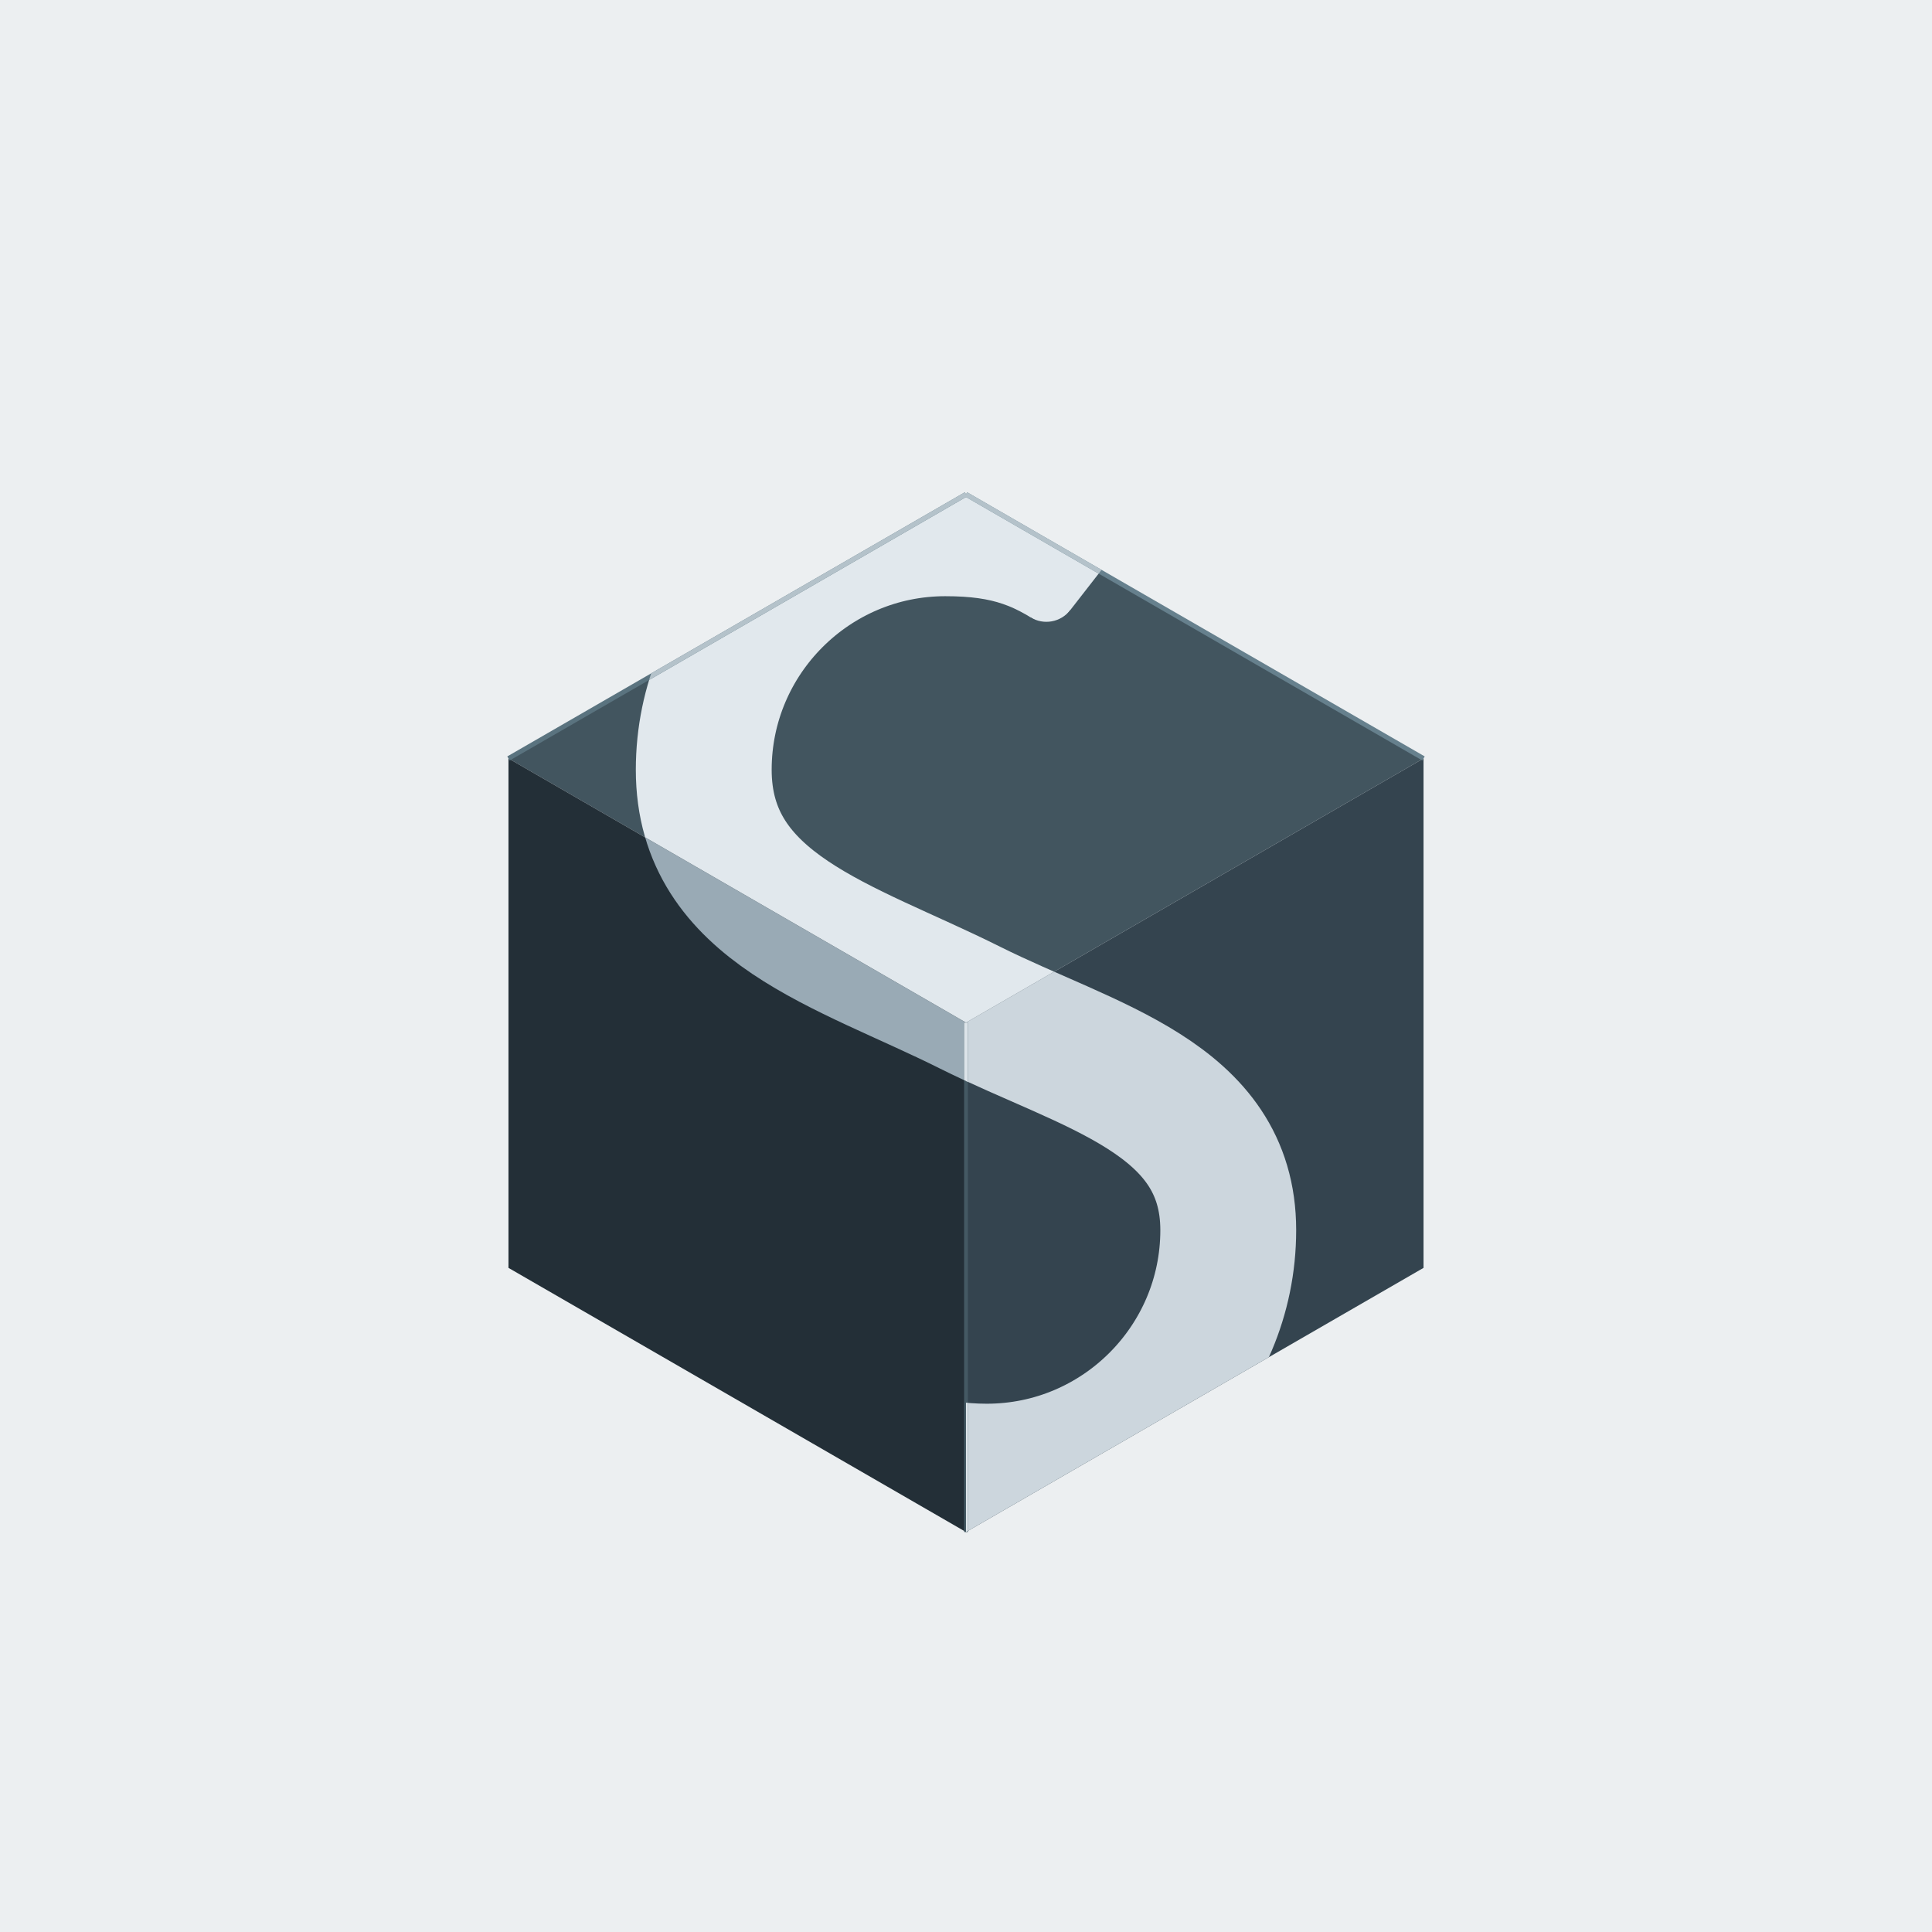
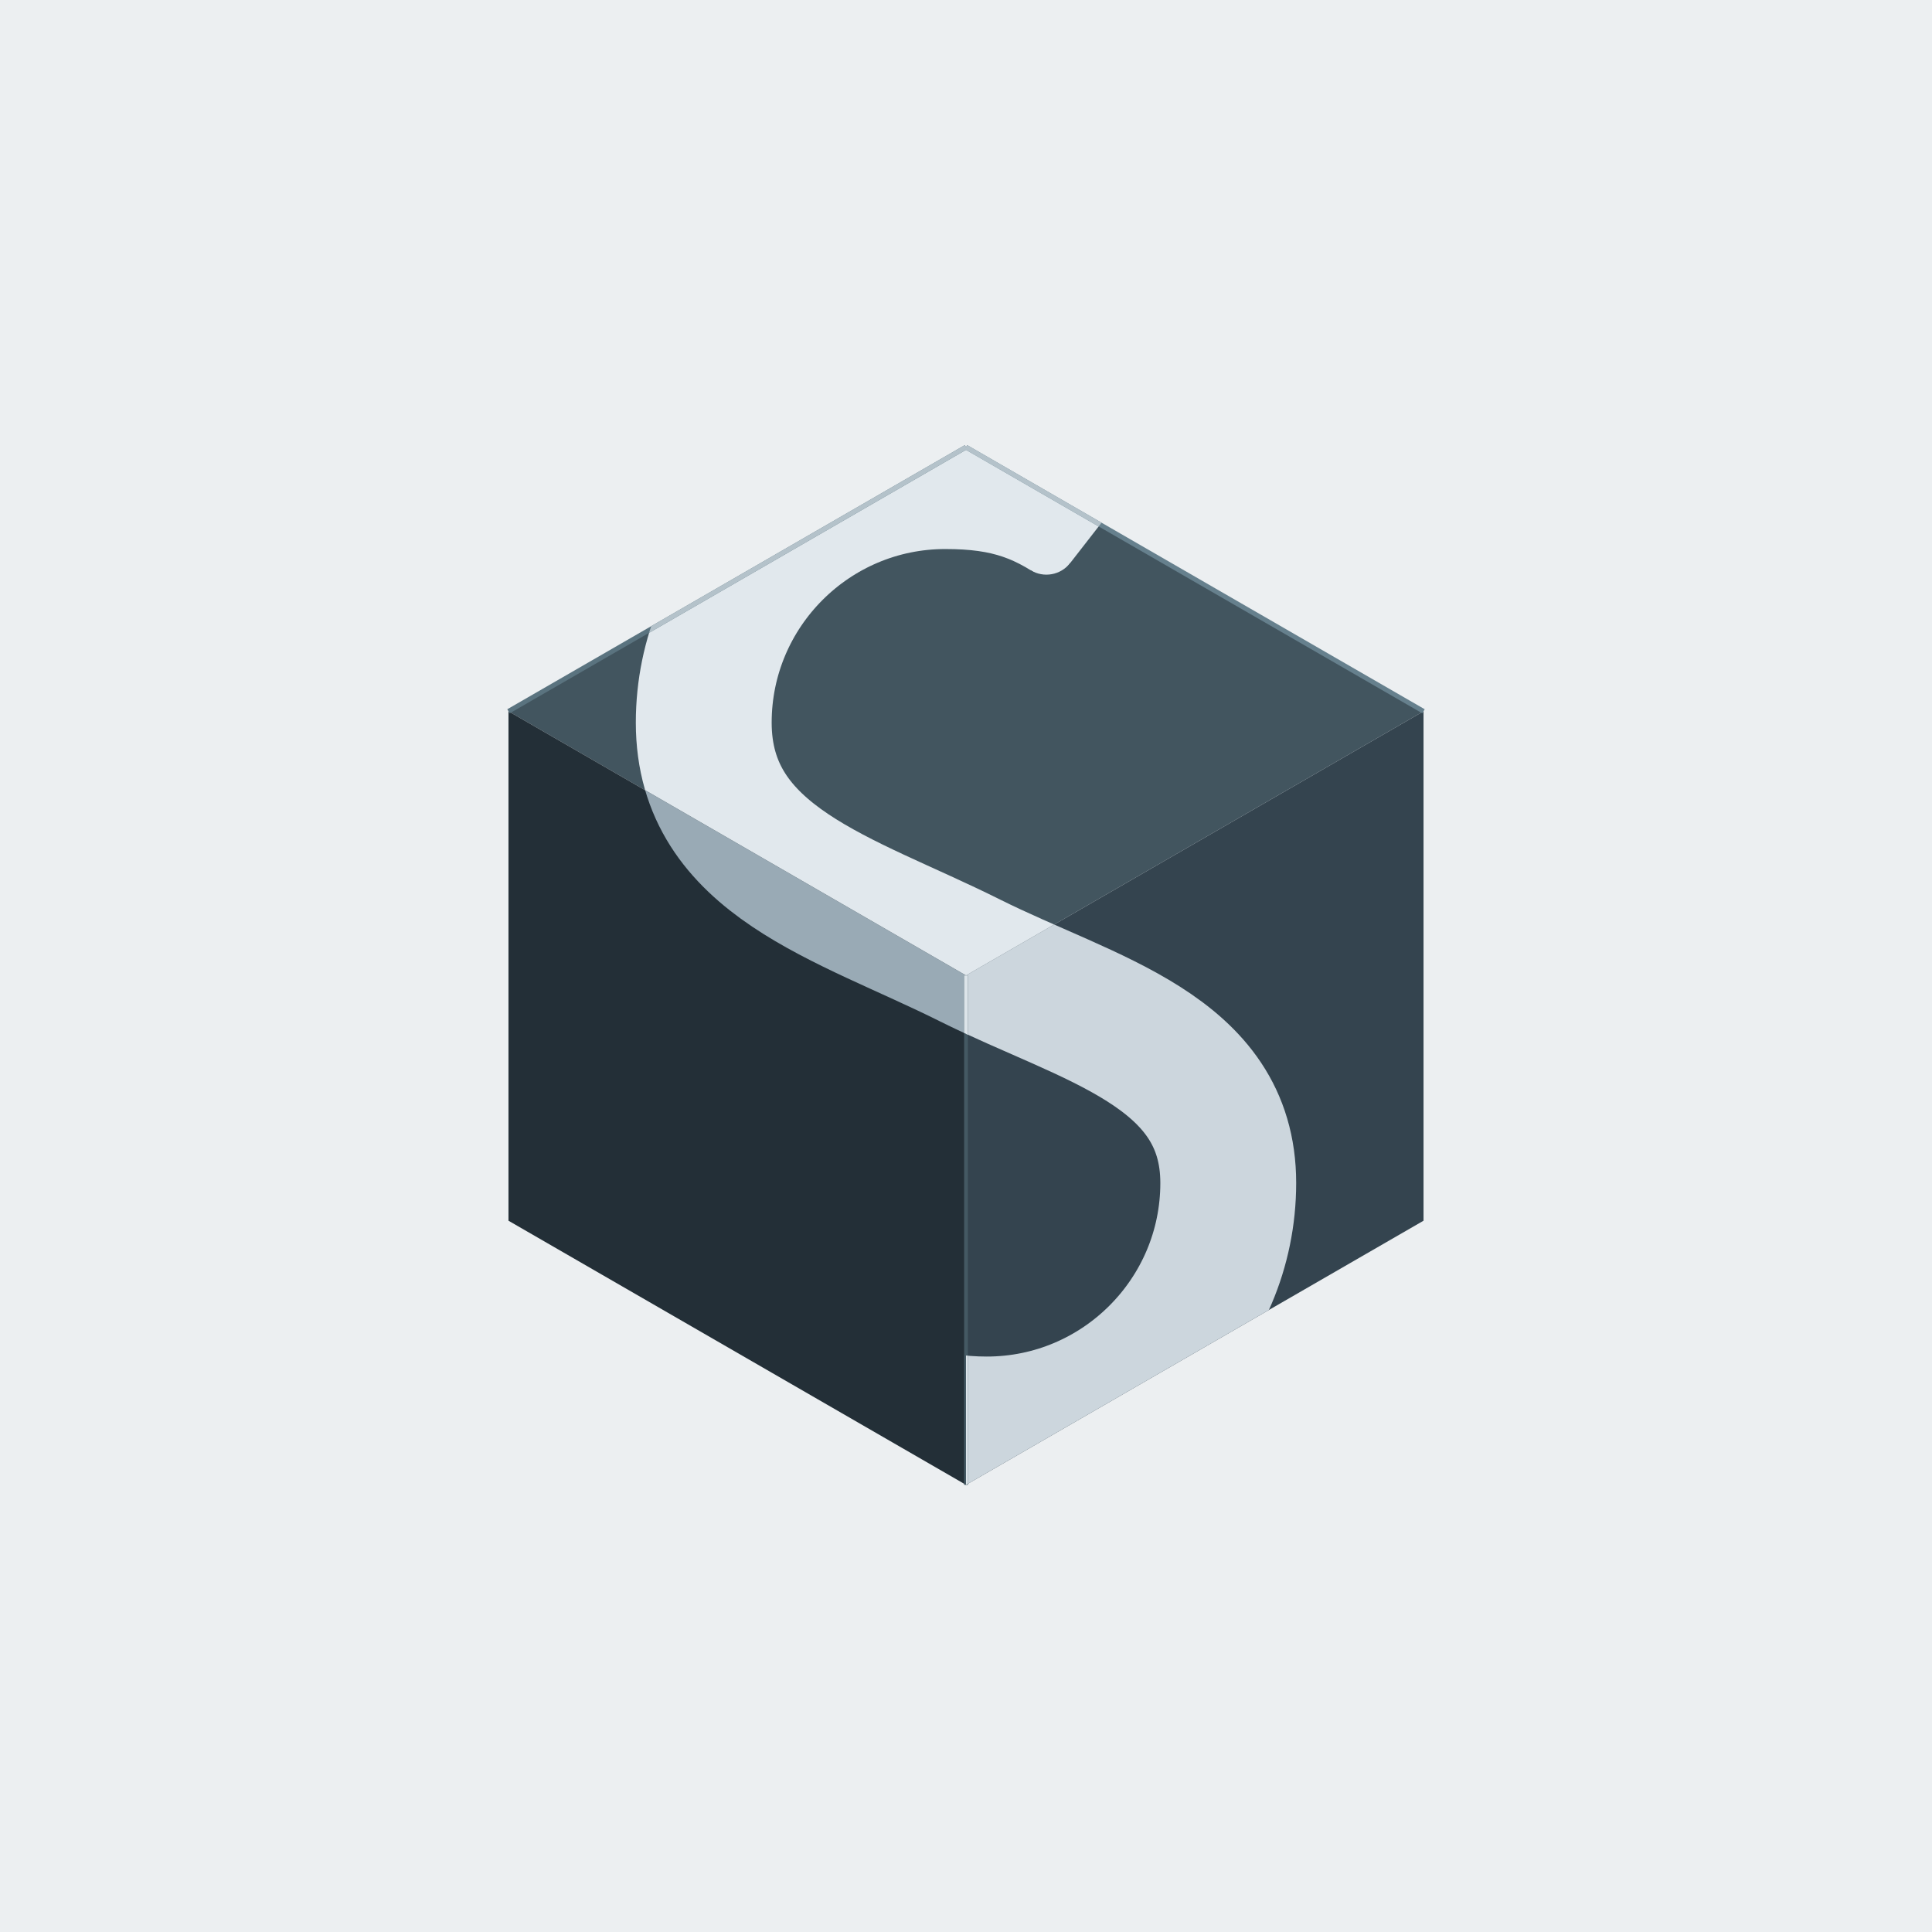
<svg xmlns="http://www.w3.org/2000/svg" viewBox="0 0 1024 1024" width="1024" height="1024">
  <defs>
    <clipPath id="top">
      <path d="M512,262 754.5,402 512,542 269.5,402Z" />
    </clipPath>
    <clipPath id="left">
      <path d="M269.5,402 512,542 512,812 269.5,672Z" />
    </clipPath>
    <clipPath id="right">
      <path d="M512,542 754.5,402 754.5,672 512,812Z" />
    </clipPath>
    <path id="s-full" d="M580.0,307.0 C554.3,287.0 533.6,280.0 501.0,280.0 C430.4,280.0 373.0,337.4 373.0,408.0 C373.0,481.7 448.0,501.0 514.0,534.0 C577.1,565.5 651.0,581.5 651.0,652.0 C651.0,722.6 593.6,780.0 523.0,780.0 C462.1,780.0 414.8,743.8 399.0,685.0" />
    <path id="s-keep" d="M580.0,307.0 C554.3,287.0 533.6,280.0 501.0,280.0 C430.4,280.0 373.0,337.4 373.0,408.0 C373.0,481.7 448.0,501.0 514.0,534.0 C577.1,565.5 651.0,581.5 651.0,652.0 C651.0,722.6 593.6,780.0 523.0,780.0" />
    <mask id="cap-round" maskUnits="userSpaceOnUse" x="0" y="0" width="1024" height="1024">
      <rect width="1024" height="1024" fill="#fff" />
      <path d="M591.91,291.70 A16,16 0 0 0 588.06,268.49 L599.03,251.77 L630.18,275.09 L607.69,303.98Z M567.24,323.40 A16,16 0 0 1 546.20,327.19 L535.69,344.20 L561.39,363.48 L583.02,335.68Z" fill="#000" />
    </mask>
    <mask id="paint" maskUnits="userSpaceOnUse" x="0" y="0" width="1024" height="1024">
      <g fill="none" stroke="#fff" stroke-width="72" stroke-linecap="butt" mask="url(#cap-round)">
        <use href="#s-full" clip-path="url(#right)" />
        <use href="#s-keep" />
      </g>
    </mask>
  </defs>
  <rect width="1024" height="1024" fill="#ECEFF1" />
-   <path d="M512,262 754.5,402 512,542 269.5,402Z" fill="#42555F" />
-   <path d="M269.5,402 512,542 512,812 269.5,672Z" fill="#232F37" />
-   <path d="M512,542 754.5,402 754.5,672 512,812Z" fill="#34444F" />
-   <g fill="none" stroke-width="72" stroke-linecap="butt" stroke-linejoin="round" mask="url(#cap-round)">
-     <use href="#s-full" clip-path="url(#top)" stroke="#E1E8ED" />
-     <use href="#s-full" clip-path="url(#right)" stroke="#CCD6DD" />
-     <use href="#s-keep" clip-path="url(#left)" stroke="#99AAB5" />
-   </g>
-   <g fill="none">
-     <path d="M512,262 754.5,402" stroke="#66808D" stroke-width="2.5" />
-     <path d="M512,262 269.5,402" stroke="#5A737F" stroke-width="2.5" />
-     <path d="M512,542 512,812" stroke="#445963" stroke-width="2" />
-   </g>
-   <g fill="none" mask="url(#paint)">
-     <path d="M512,262 754.5,402" stroke="#B4C2CA" stroke-width="2.5" />
-     <path d="M512,262 269.5,402" stroke="#B4C2CA" stroke-width="2.5" />
-     <path d="M512,542 512,812" stroke="#DCE4E9" stroke-width="2" />
+   <g transform="translate(0,-25)">
+     <path d="M512,262 754.5,402 512,542 269.5,402Z" fill="#42555F" />
+     <path d="M269.5,402 512,542 512,812 269.5,672Z" fill="#232F37" />
+     <path d="M512,542 754.5,402 754.5,672 512,812Z" fill="#34444F" />
+     <g fill="none" stroke-width="72" stroke-linecap="butt" stroke-linejoin="round" mask="url(#cap-round)">
+       <use href="#s-full" clip-path="url(#top)" stroke="#E1E8ED" />
+       <use href="#s-full" clip-path="url(#right)" stroke="#CCD6DD" />
+       <use href="#s-keep" clip-path="url(#left)" stroke="#99AAB5" />
+     </g>
+     <g fill="none">
+       <path d="M512,262 754.5,402" stroke="#66808D" stroke-width="2.5" />
+       <path d="M512,262 269.5,402" stroke="#5A737F" stroke-width="2.5" />
+       <path d="M512,542 512,812" stroke="#445963" stroke-width="2" />
+     </g>
+     <g fill="none" mask="url(#paint)">
+       <path d="M512,262 754.5,402" stroke="#B4C2CA" stroke-width="2.5" />
+       <path d="M512,262 269.5,402" stroke="#B4C2CA" stroke-width="2.5" />
+       <path d="M512,542 512,812" stroke="#DCE4E9" stroke-width="2" />
+     </g>
  </g>
</svg>
